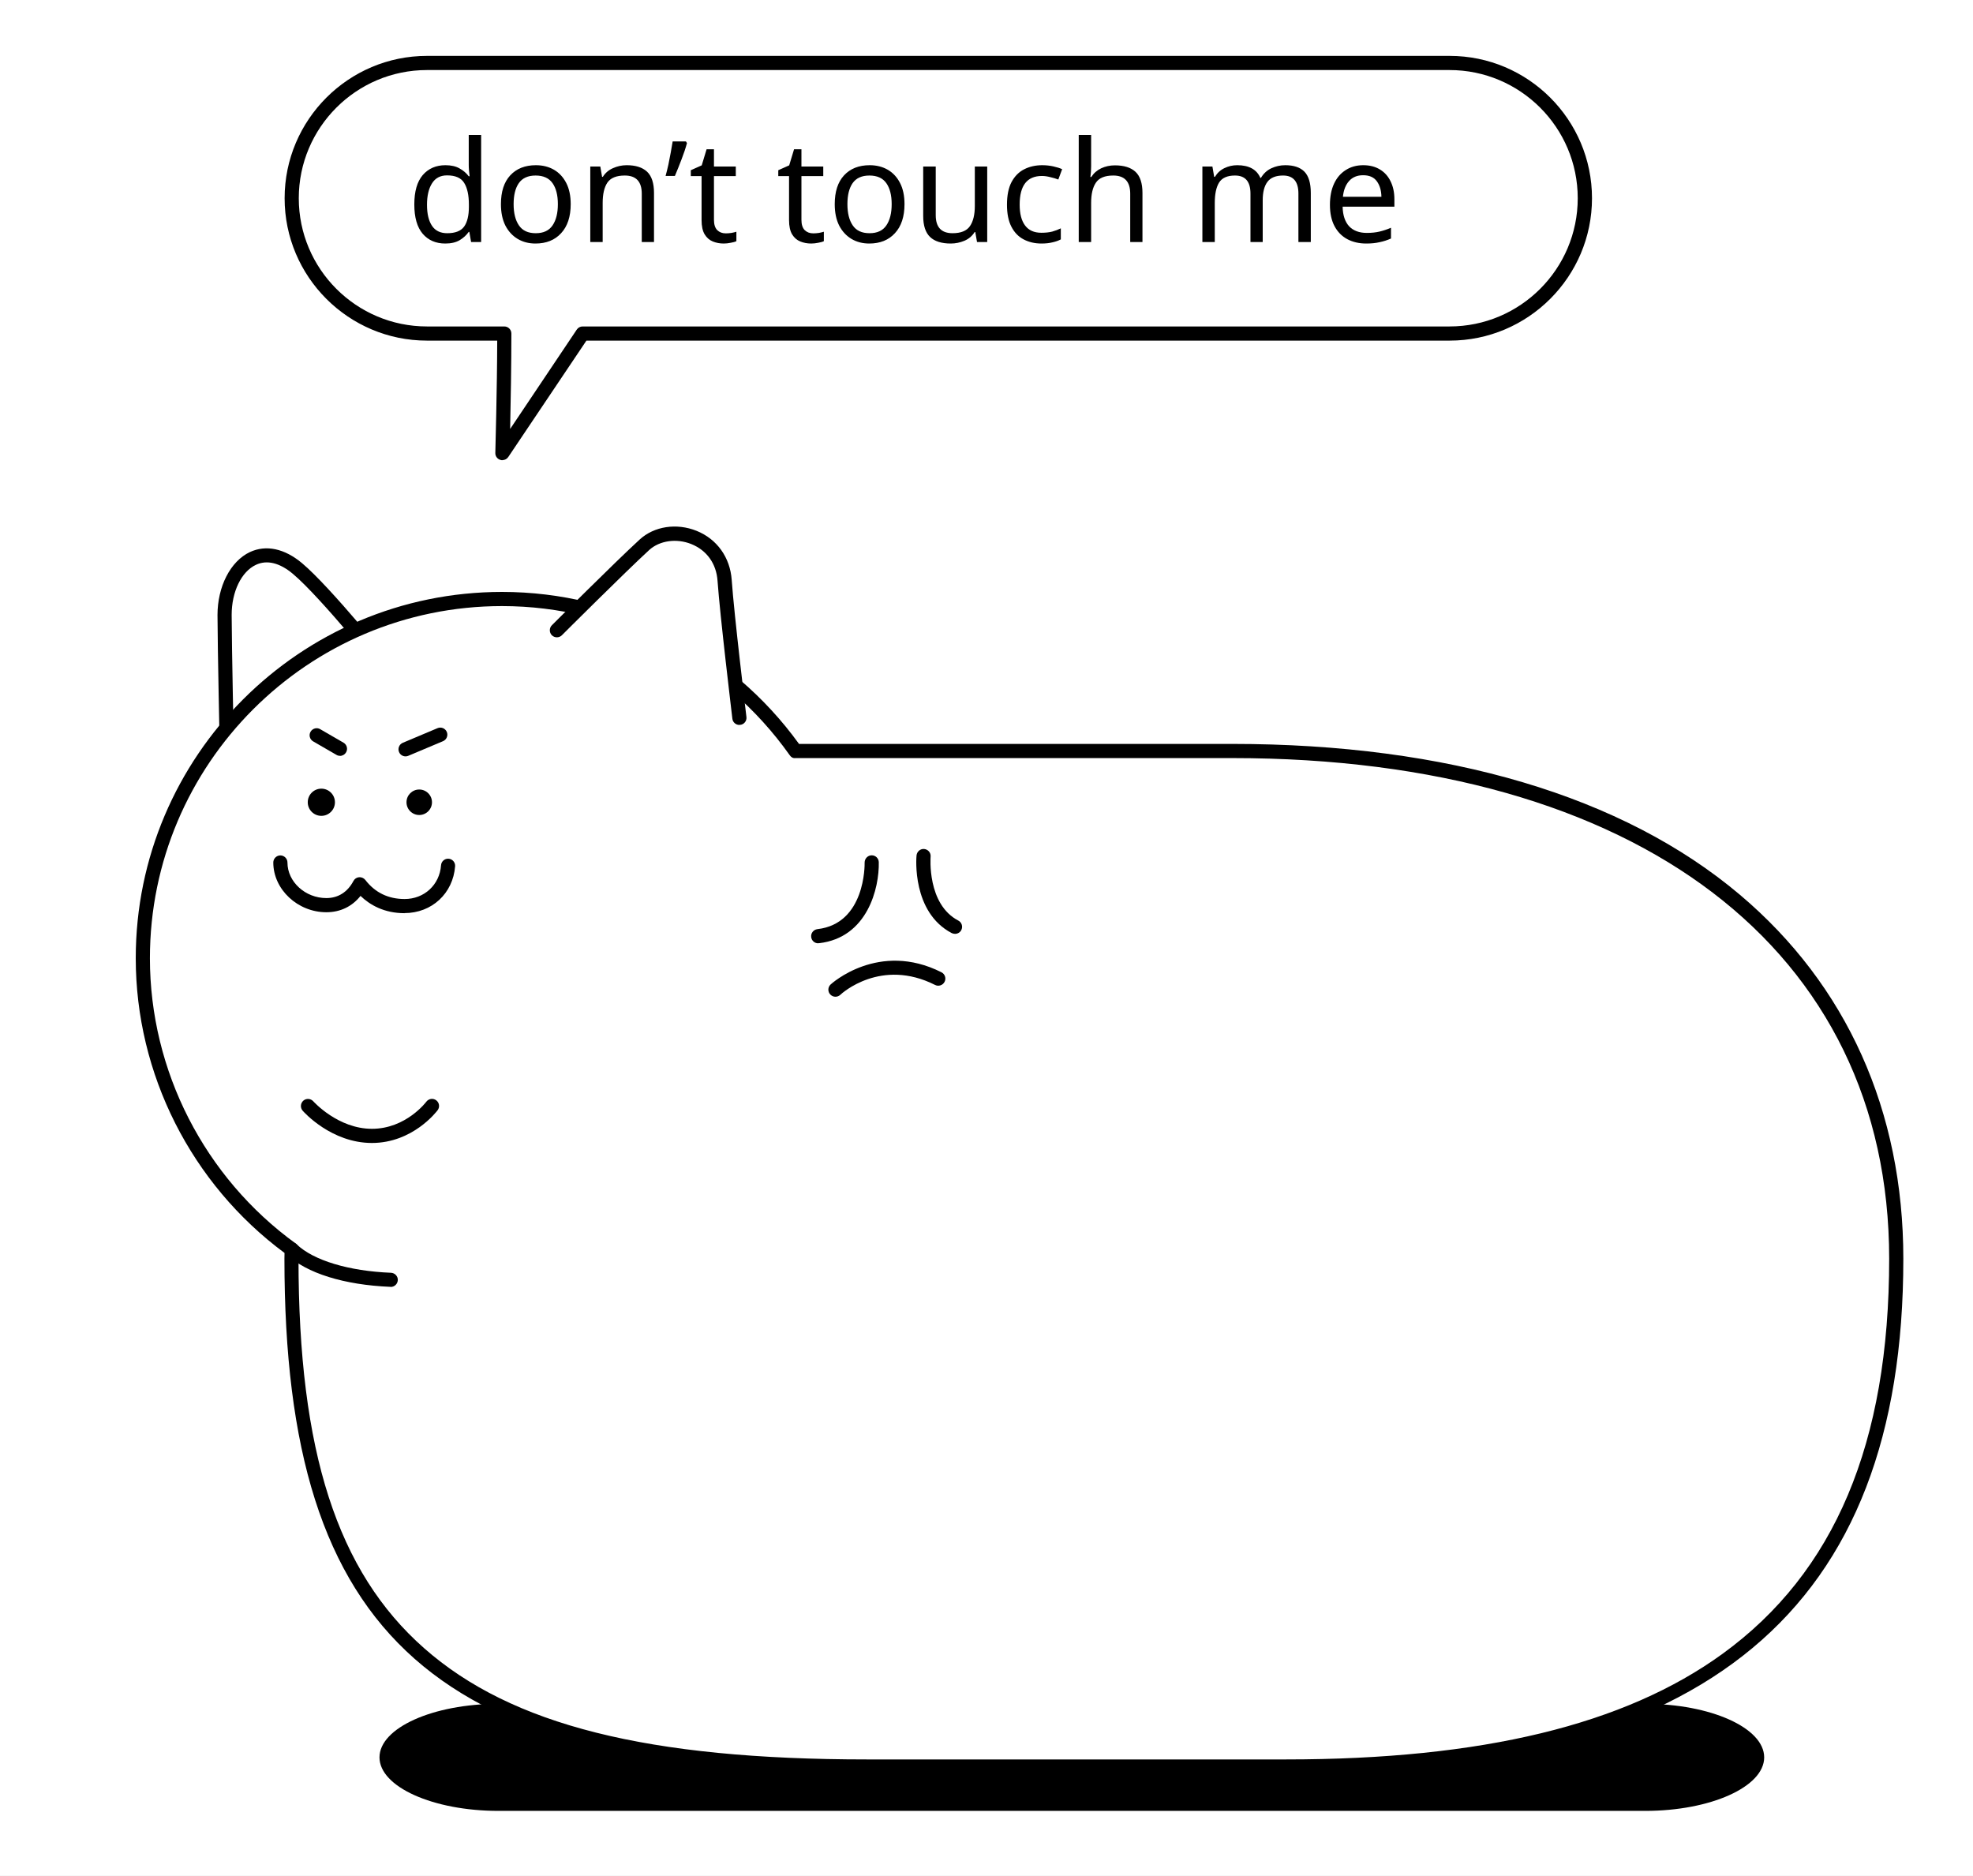
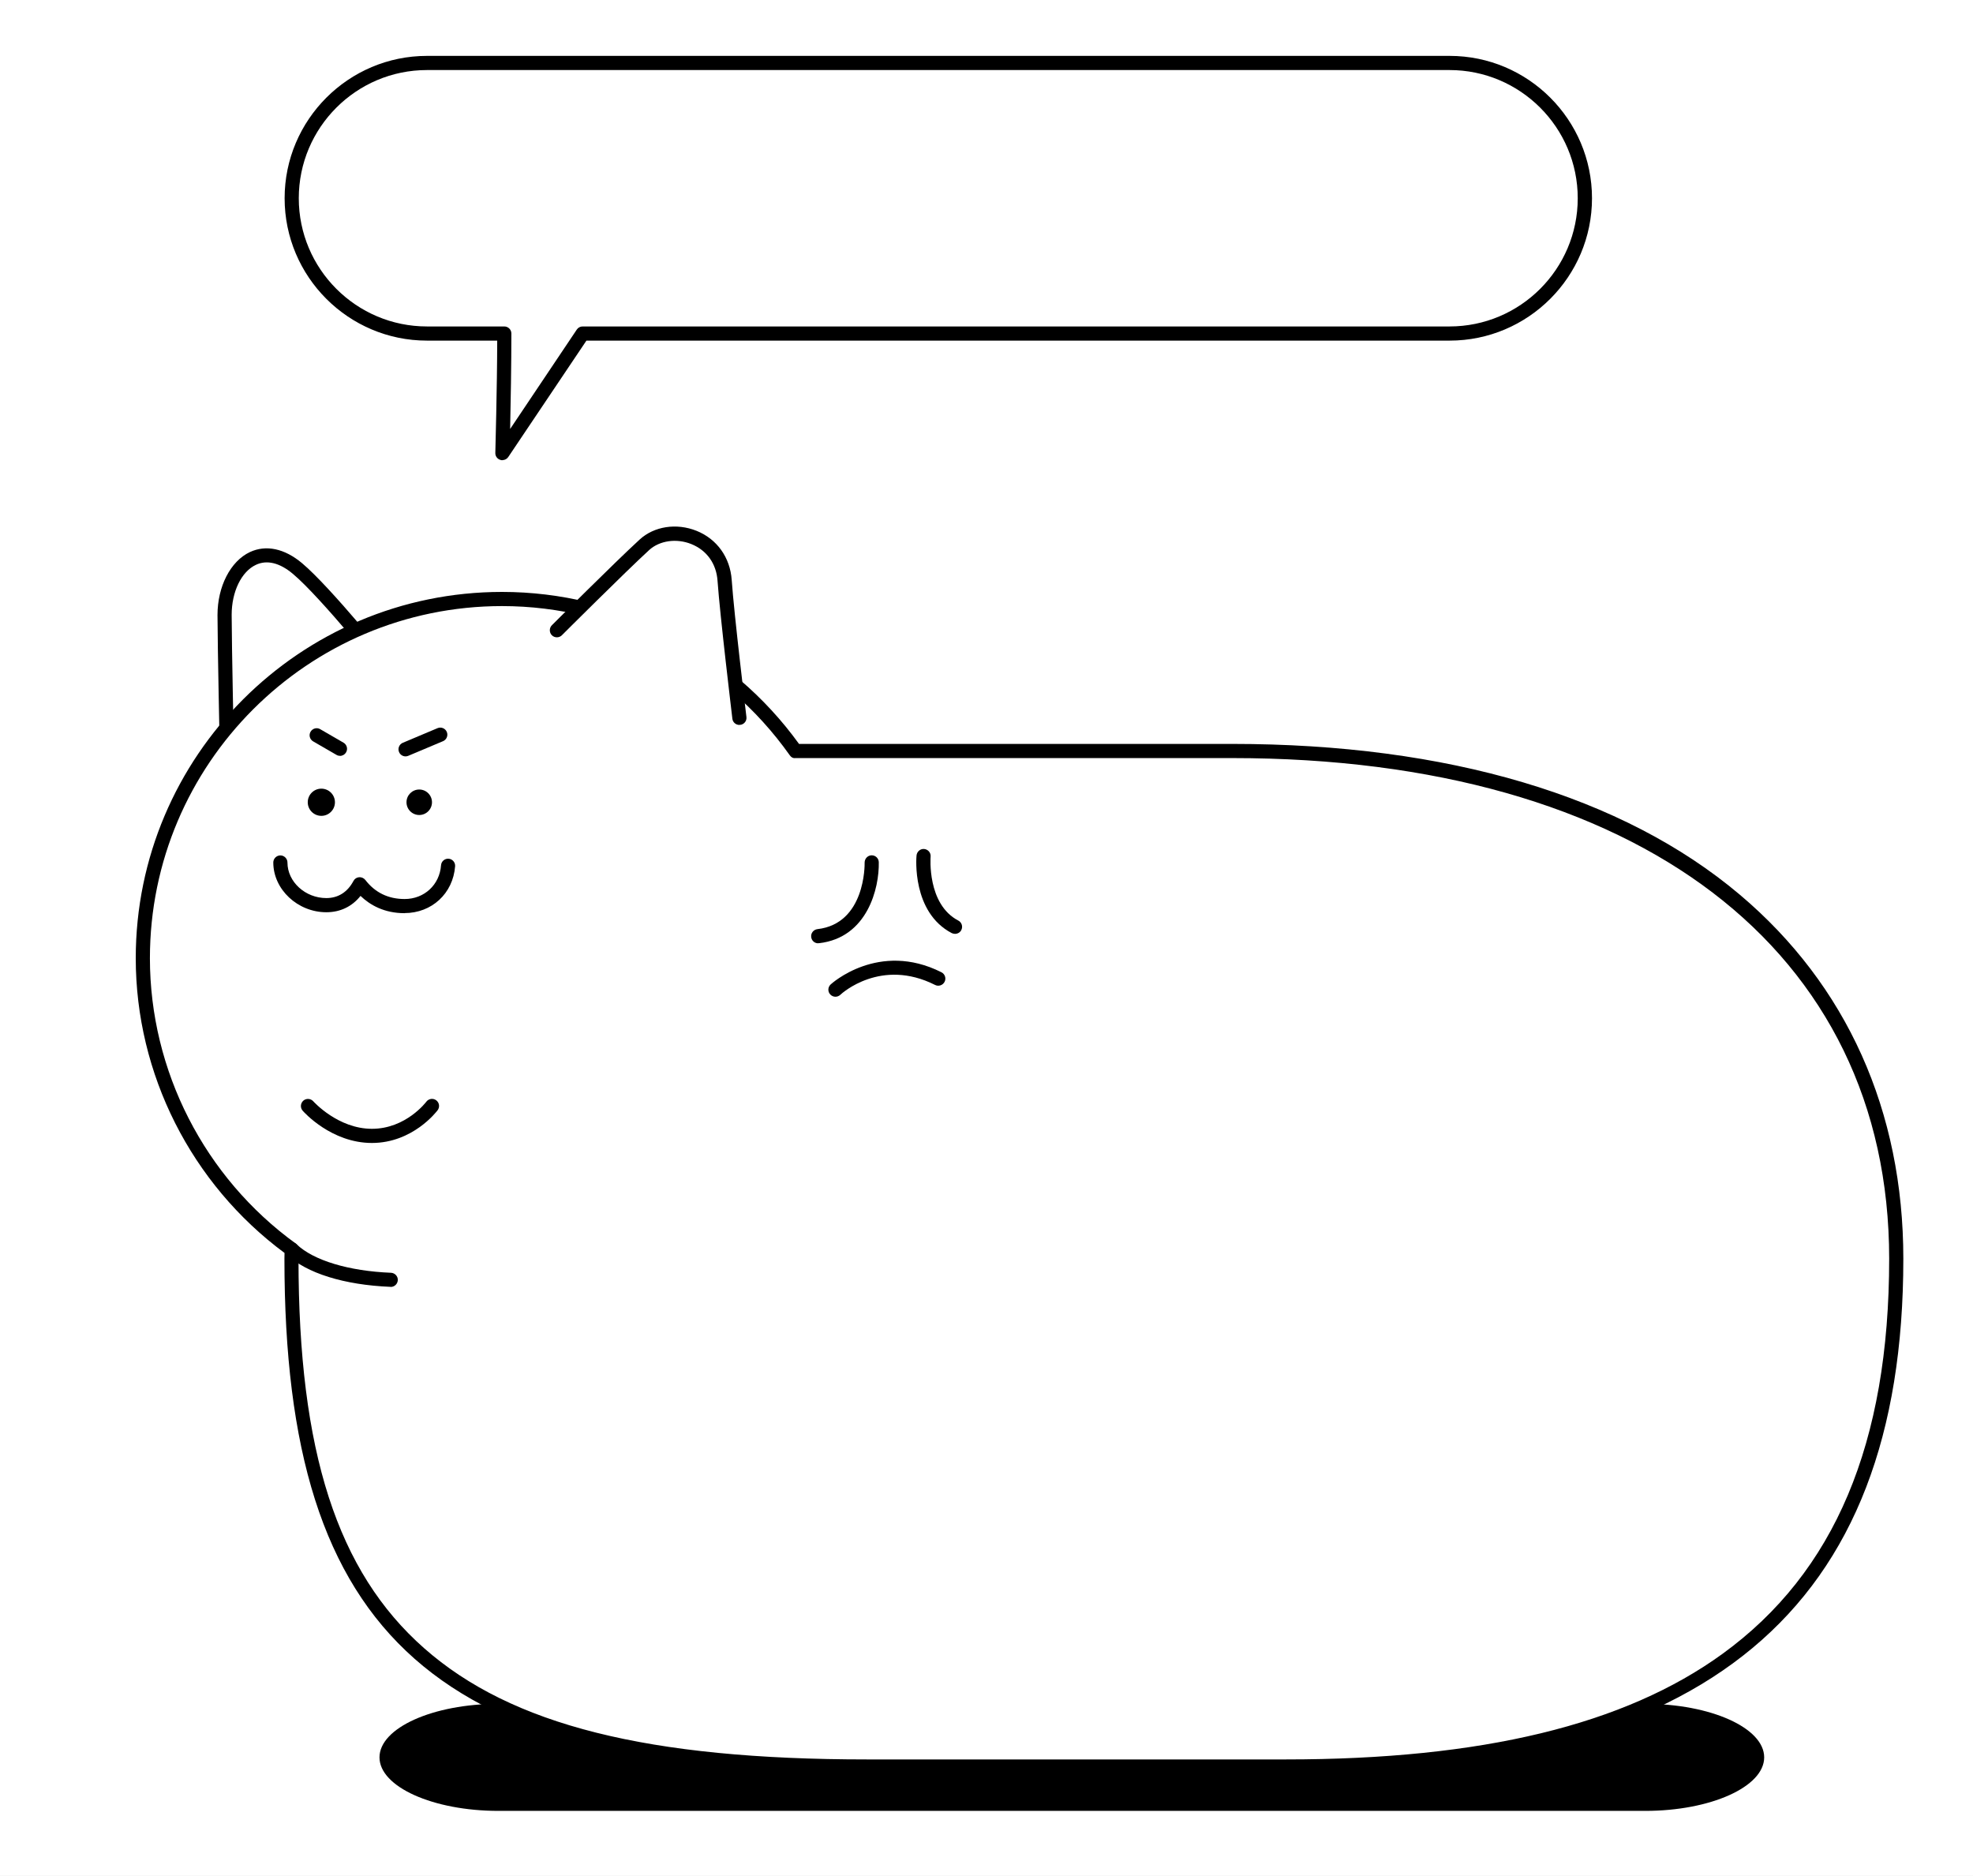
<svg xmlns="http://www.w3.org/2000/svg" id="Layer_2" data-name="Layer 2" viewBox="0 0 209 198.67">
  <defs>
    <style>
      .cls-1 {
        fill: #fff;
-       }
- 
-       .cls-2 {
-         font-family: Poppins-Regular, Poppins;
-         font-size: 14.92px;
      }
    </style>
  </defs>
  <g id="Layer_4" data-name="Layer 4">
    <g>
      <rect class="cls-1" width="209" height="198.67" />
      <g>
        <g>
          <path class="cls-1" d="m24.03,79.47s-.23-10.71-.24-14.32c-.02-4.67,3.5-8.46,7.72-4.92,3.07,2.58,9.87,11.08,9.87,11.08" />
          <path d="m24.03,80.22c-.41,0-.74-.33-.75-.73,0-.11-.23-10.76-.24-14.34,0-3.02,1.37-5.7,3.43-6.67,1.71-.8,3.67-.38,5.52,1.17,3.09,2.59,9.7,10.83,9.98,11.18.26.32.21.8-.12,1.05-.32.26-.79.21-1.05-.12-.07-.08-6.79-8.47-9.77-10.97-1.4-1.18-2.76-1.51-3.92-.96-1.54.72-2.57,2.85-2.57,5.3.01,3.57.24,14.2.24,14.31,0,.41-.32.76-.73.77h-.02Z" />
        </g>
        <path d="m174.28,180.48H52.8c-6.93,0-12.6,2.55-12.6,5.67h0c0,3.12,5.67,5.67,12.6,5.67h121.48c6.93,0,12.6-2.55,12.6-5.67h0c0-3.12-5.67-5.67-12.6-5.67Z" />
        <g>
          <path class="cls-1" d="m130.54,79.55h-45.88c-.13,0-.26,0-.39.01-6.89-9.74-18.24-16.11-31.08-16.11-21.02,0-38.05,17.04-38.05,38.05,0,12.69,6.22,23.92,15.77,30.84,0,.33-.03.66-.03.99h0c0,39.81,15.83,53.79,61,53.79h44.33c38.33,0,64.67-12.31,64.67-53.79h0c0-29.58-22-53.79-70.33-53.79Z" />
          <path d="m136.21,187.87h-44.33c-45.59,0-61.75-14.27-61.75-54.54,0-.2,0-.41.01-.61h0c-9.88-7.32-15.76-18.95-15.76-31.22,0-21.4,17.41-38.8,38.8-38.8,12.44,0,24.17,6.01,31.46,16.1h.01s45.88,0,45.88,0c22.81,0,41.4,5.52,53.78,15.98,11.32,9.56,17.31,22.9,17.31,38.56,0,37.21-20.79,54.54-65.42,54.54ZM53.18,64.2c-20.57,0-37.3,16.73-37.3,37.3,0,11.92,5.78,23.22,15.46,30.23.2.14.31.38.31.62v.42c-.02.19-.03.37-.03.56,0,20.42,4.1,33.14,13.31,41.26,9.23,8.14,23.71,11.78,46.94,11.78h44.33c20.76,0,35.9-3.66,46.27-11.19,11.88-8.62,17.65-22.31,17.65-41.84,0-32.71-26.66-53.04-69.58-53.04h-46.27c-.29.04-.48-.11-.62-.31-7-9.89-18.39-15.79-30.47-15.79Z" />
        </g>
        <g>
          <path class="cls-1" d="m32.62,117.15s2.77,3.17,6.78,3.17,6.36-3.17,6.36-3.17" />
          <path d="m39.4,121.07c-4.3,0-7.22-3.28-7.34-3.42-.27-.31-.24-.78.07-1.06.31-.27.78-.24,1.06.07.03.03,2.61,2.91,6.21,2.91s5.74-2.84,5.76-2.87c.25-.33.72-.4,1.05-.15.33.25.4.71.15,1.05-.11.14-2.63,3.47-6.97,3.47Z" />
        </g>
        <g>
          <path class="cls-1" d="m29.71,91.35c0,2.55,2.31,4.53,4.87,4.53,1.49,0,2.76-.74,3.53-2.21.85,1.1,2.32,2.31,4.76,2.31,2.56,0,4.43-1.88,4.61-4.27" />
          <path d="m42.86,96.73c-2.18,0-3.68-.88-4.67-1.83-.9,1.13-2.15,1.73-3.62,1.73-3.04,0-5.62-2.42-5.62-5.27,0-.41.34-.75.75-.75s.75.34.75.75c0,2.05,1.89,3.77,4.12,3.77,1.25,0,2.24-.63,2.87-1.81.12-.23.34-.38.6-.4.25-.02.5.09.66.29,1.03,1.34,2.43,2.02,4.16,2.02,2.08,0,3.71-1.5,3.86-3.58.03-.41.39-.72.8-.69.41.03.72.39.69.8-.22,2.88-2.47,4.96-5.36,4.96Z" />
        </g>
        <circle cx="34.04" cy="84.98" r="1.44" />
        <circle cx="44.41" cy="84.98" r="1.35" />
        <g>
          <path class="cls-1" d="m58.98,66.76s6.61-6.61,9.28-9.06,8.17-1.01,8.49,3.78c.25,3.72,1.56,14.56,1.56,14.56" />
          <path d="m78.32,76.79c-.37,0-.7-.28-.74-.66-.05-.44-1.31-10.9-1.57-14.59-.12-1.83-1.14-3.25-2.78-3.91-1.57-.63-3.36-.37-4.46.63-2.62,2.41-9.19,8.97-9.25,9.03-.29.29-.77.29-1.06,0s-.29-.77,0-1.06c.07-.07,6.65-6.65,9.3-9.08,1.54-1.41,3.91-1.77,6.03-.92,2.16.87,3.55,2.81,3.72,5.2.25,3.66,1.55,14.41,1.56,14.52.05.41-.24.78-.65.83-.03,0-.06,0-.09,0Z" />
        </g>
        <g>
          <path class="cls-1" d="m30.9,132.34c2.14,2.06,6.33,3.06,10.49,3.22" />
          <path d="m41.39,136.31s-.02,0-.03,0c-4.91-.2-8.91-1.45-10.98-3.43-.3-.29-.31-.76-.02-1.06.29-.3.76-.31,1.06-.02,1.78,1.71,5.52,2.84,10,3.02.41.02.74.37.72.78-.02.4-.35.72-.75.72Z" />
        </g>
        <g>
          <path class="cls-1" d="m153.56,6.67H45.23c-7.88,0-14.33,6.45-14.33,14.33s6.45,14.33,14.33,14.33h8.19c.01,5.01-.2,12.67-.2,12.67l8.5-12.67h91.83c7.88,0,14.33-6.45,14.33-14.33s-6.45-14.33-14.33-14.33Z" />
          <path d="m53.22,48.75c-.08,0-.15-.01-.23-.04-.32-.1-.53-.4-.52-.73,0-.07.19-6.97.2-11.9h-7.44c-8.32,0-15.08-6.77-15.08-15.08s6.77-15.08,15.08-15.08h108.33c8.32,0,15.08,6.77,15.08,15.08s-6.77,15.08-15.08,15.08H62.12l-8.28,12.33c-.14.21-.38.33-.62.33Zm-7.99-41.33c-7.49,0-13.58,6.09-13.58,13.58s6.09,13.58,13.58,13.58h8.19c.41,0,.75.33.75.75,0,3.16-.07,7.42-.13,10.11l7.06-10.53c.14-.21.37-.33.62-.33h91.83c7.49,0,13.58-6.09,13.58-13.58s-6.09-13.58-13.58-13.58H45.23Z" />
        </g>
      </g>
      <g>
        <line class="cls-1" x1="33.53" y1="77.88" x2="36.01" y2="79.31" />
        <path d="m36.01,80.06c-.13,0-.26-.03-.37-.1l-2.47-1.43c-.36-.21-.48-.67-.27-1.02.21-.36.67-.48,1.02-.27l2.47,1.43c.36.21.48.67.27,1.02-.14.24-.39.38-.65.38Z" />
      </g>
      <g>
        <line class="cls-1" x1="42.96" y1="79.37" x2="46.64" y2="77.82" />
        <path d="m42.96,80.12c-.29,0-.57-.17-.69-.46-.16-.38.02-.82.4-.98l3.68-1.55c.38-.16.82.02.98.4.16.38-.02.82-.4.98l-3.68,1.55c-.09.04-.19.06-.29.06Z" />
      </g>
-       <text class="cls-2" transform="translate(43.06 25.64)">
-         <tspan x="0" y="0">don’t touch me</tspan>
-       </text>
      <g>
        <path class="cls-1" d="m92.33,91.35s.17,7.15-5.67,7.82" />
        <path d="m86.67,99.92c-.38,0-.7-.28-.74-.67-.05-.41.25-.78.66-.83,5.07-.58,5.01-6.79,5-7.05,0-.41.32-.76.73-.77,0,0,.01,0,.02,0,.41,0,.74.32.75.73.06,2.71-1.18,7.99-6.33,8.58-.03,0-.06,0-.09,0Z" />
      </g>
      <g>
        <path class="cls-1" d="m88.5,104.83s4.62-4.33,10.89-1.17" />
        <path d="m88.5,105.58c-.2,0-.4-.08-.55-.24-.28-.3-.27-.77.04-1.06.05-.05,5.08-4.65,11.74-1.29.37.19.52.64.33,1.01s-.64.52-1.01.33c-5.71-2.88-9.87.88-10.04,1.05-.14.13-.33.2-.51.2Z" />
      </g>
      <g>
        <path class="cls-1" d="m97.83,90.67s-.5,5.5,3.33,7.5" />
        <path d="m101.17,98.92c-.12,0-.24-.03-.35-.08-4.23-2.21-3.76-7.99-3.73-8.23.04-.41.41-.72.81-.68.41.04.72.4.68.81,0,.05-.4,5.03,2.93,6.77.37.19.51.64.32,1.01-.13.26-.4.4-.67.4Z" />
      </g>
    </g>
  </g>
</svg>
